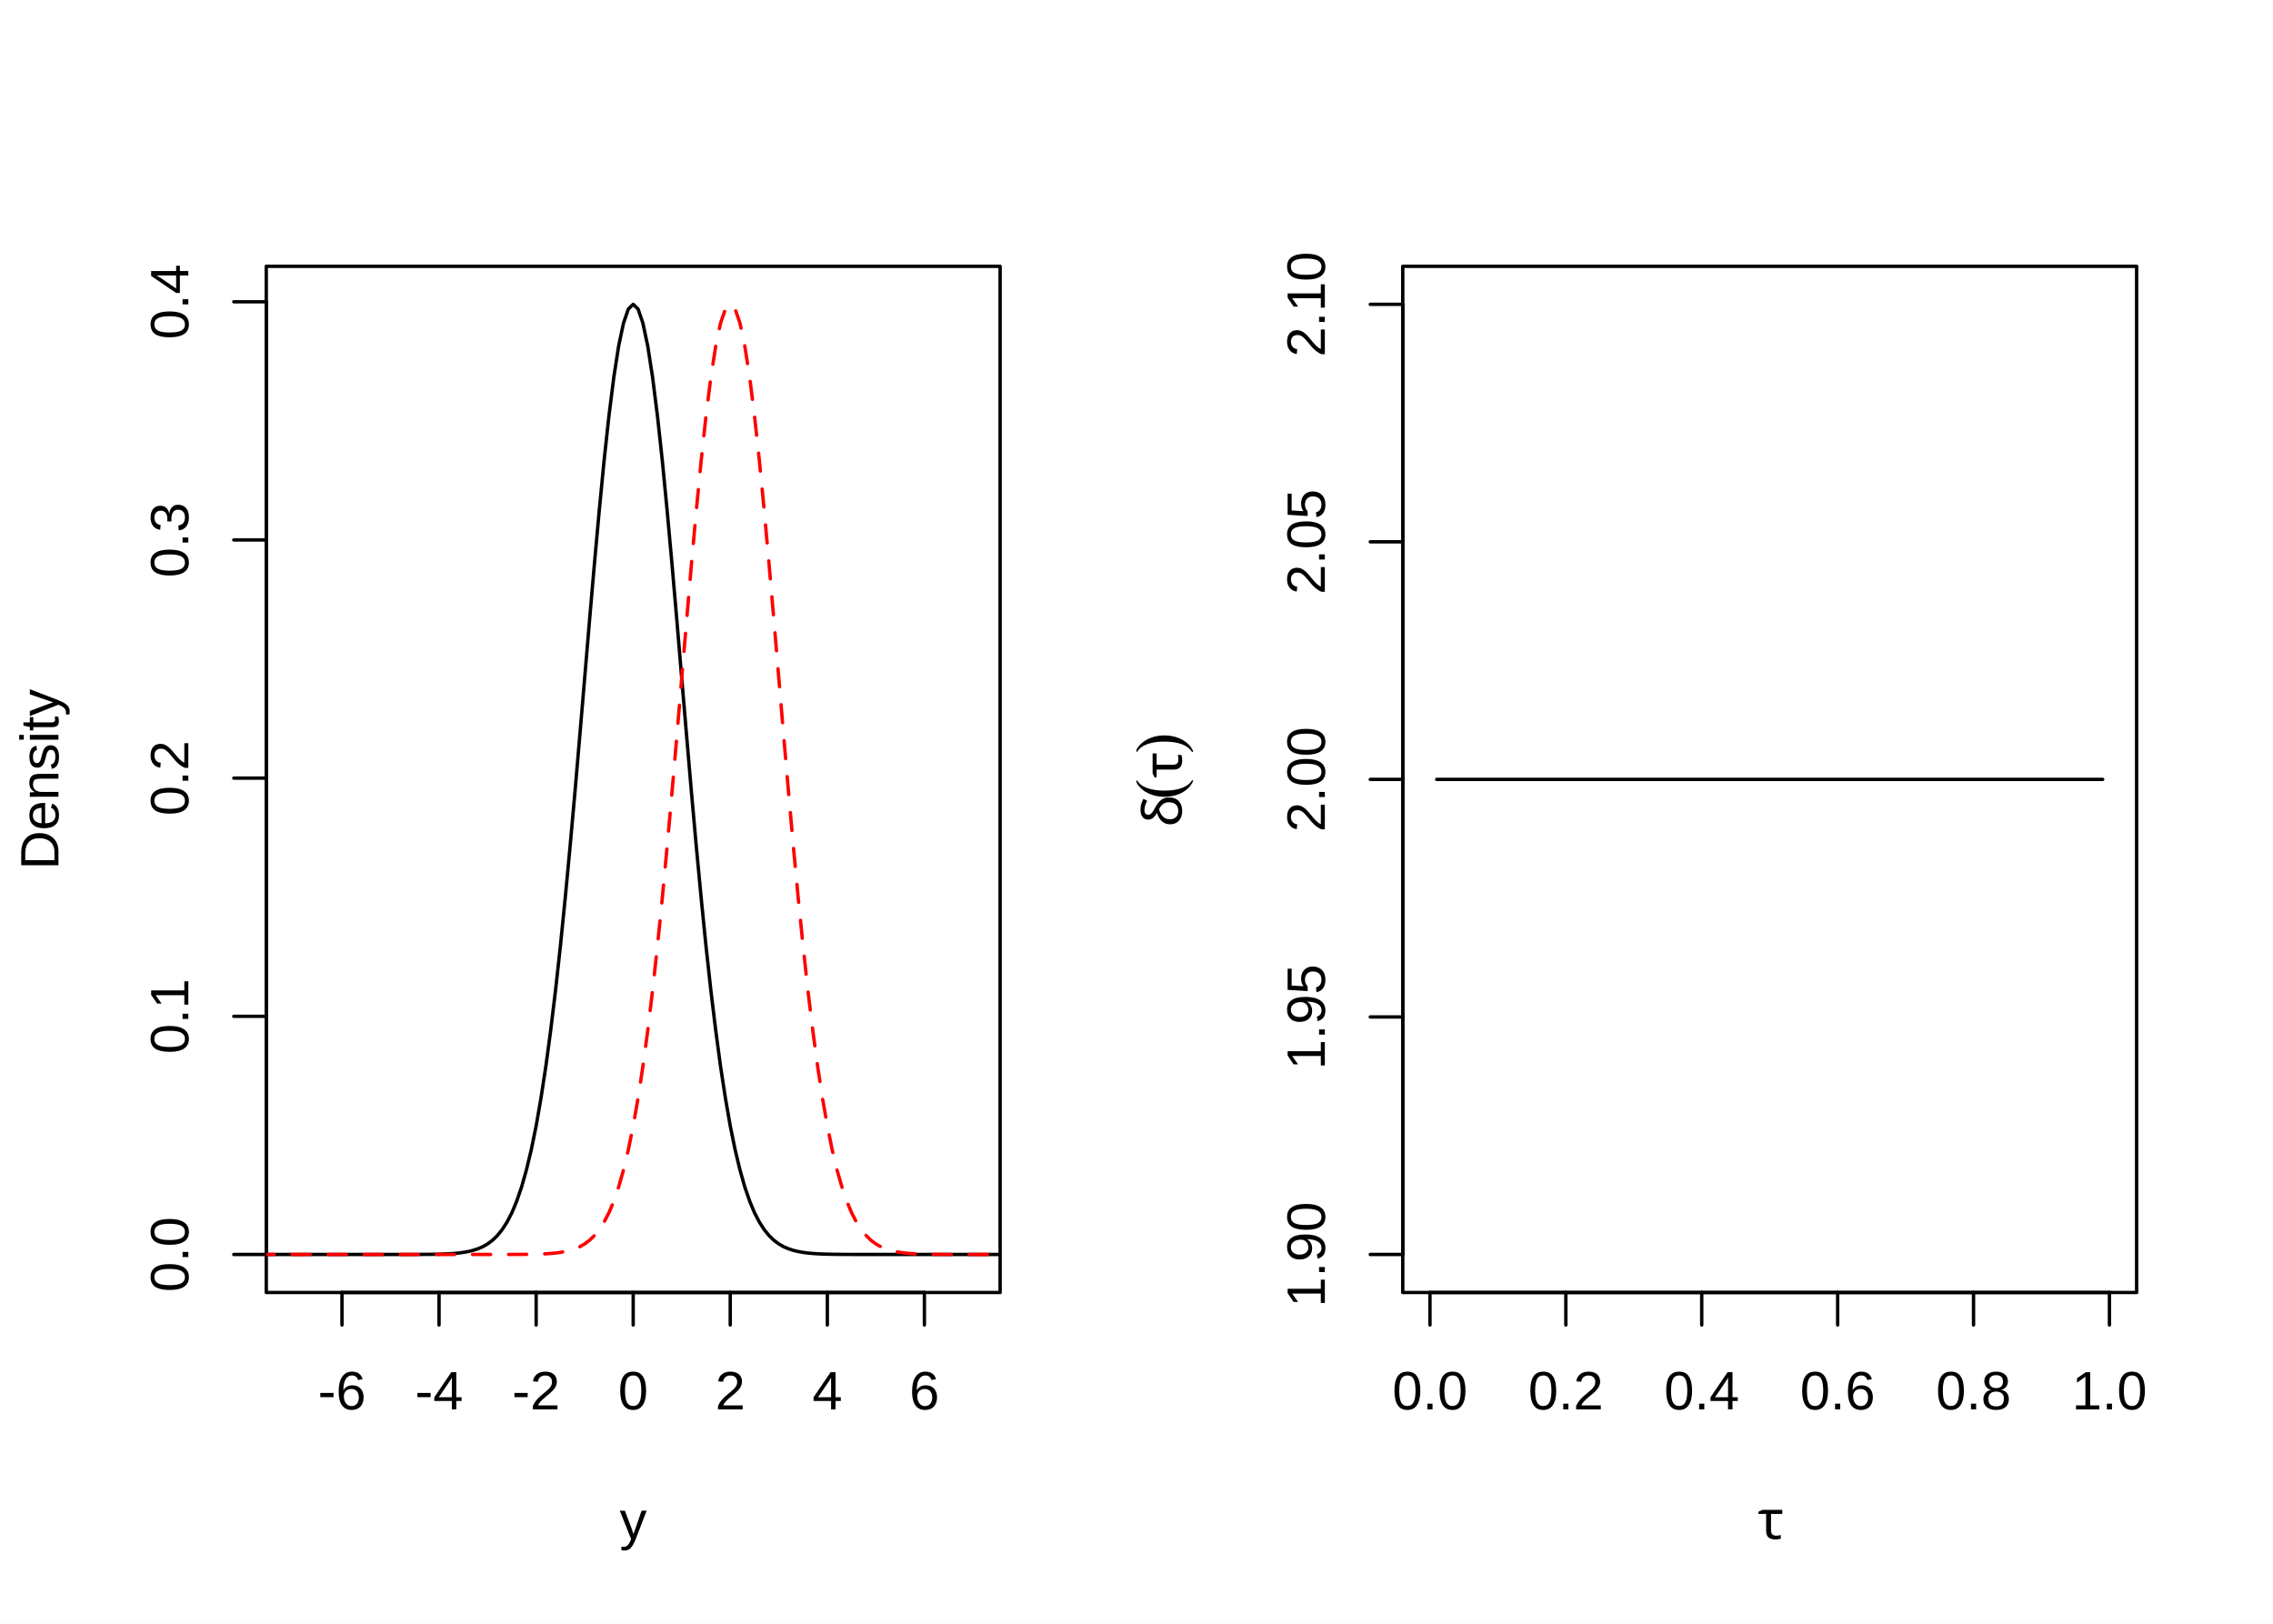
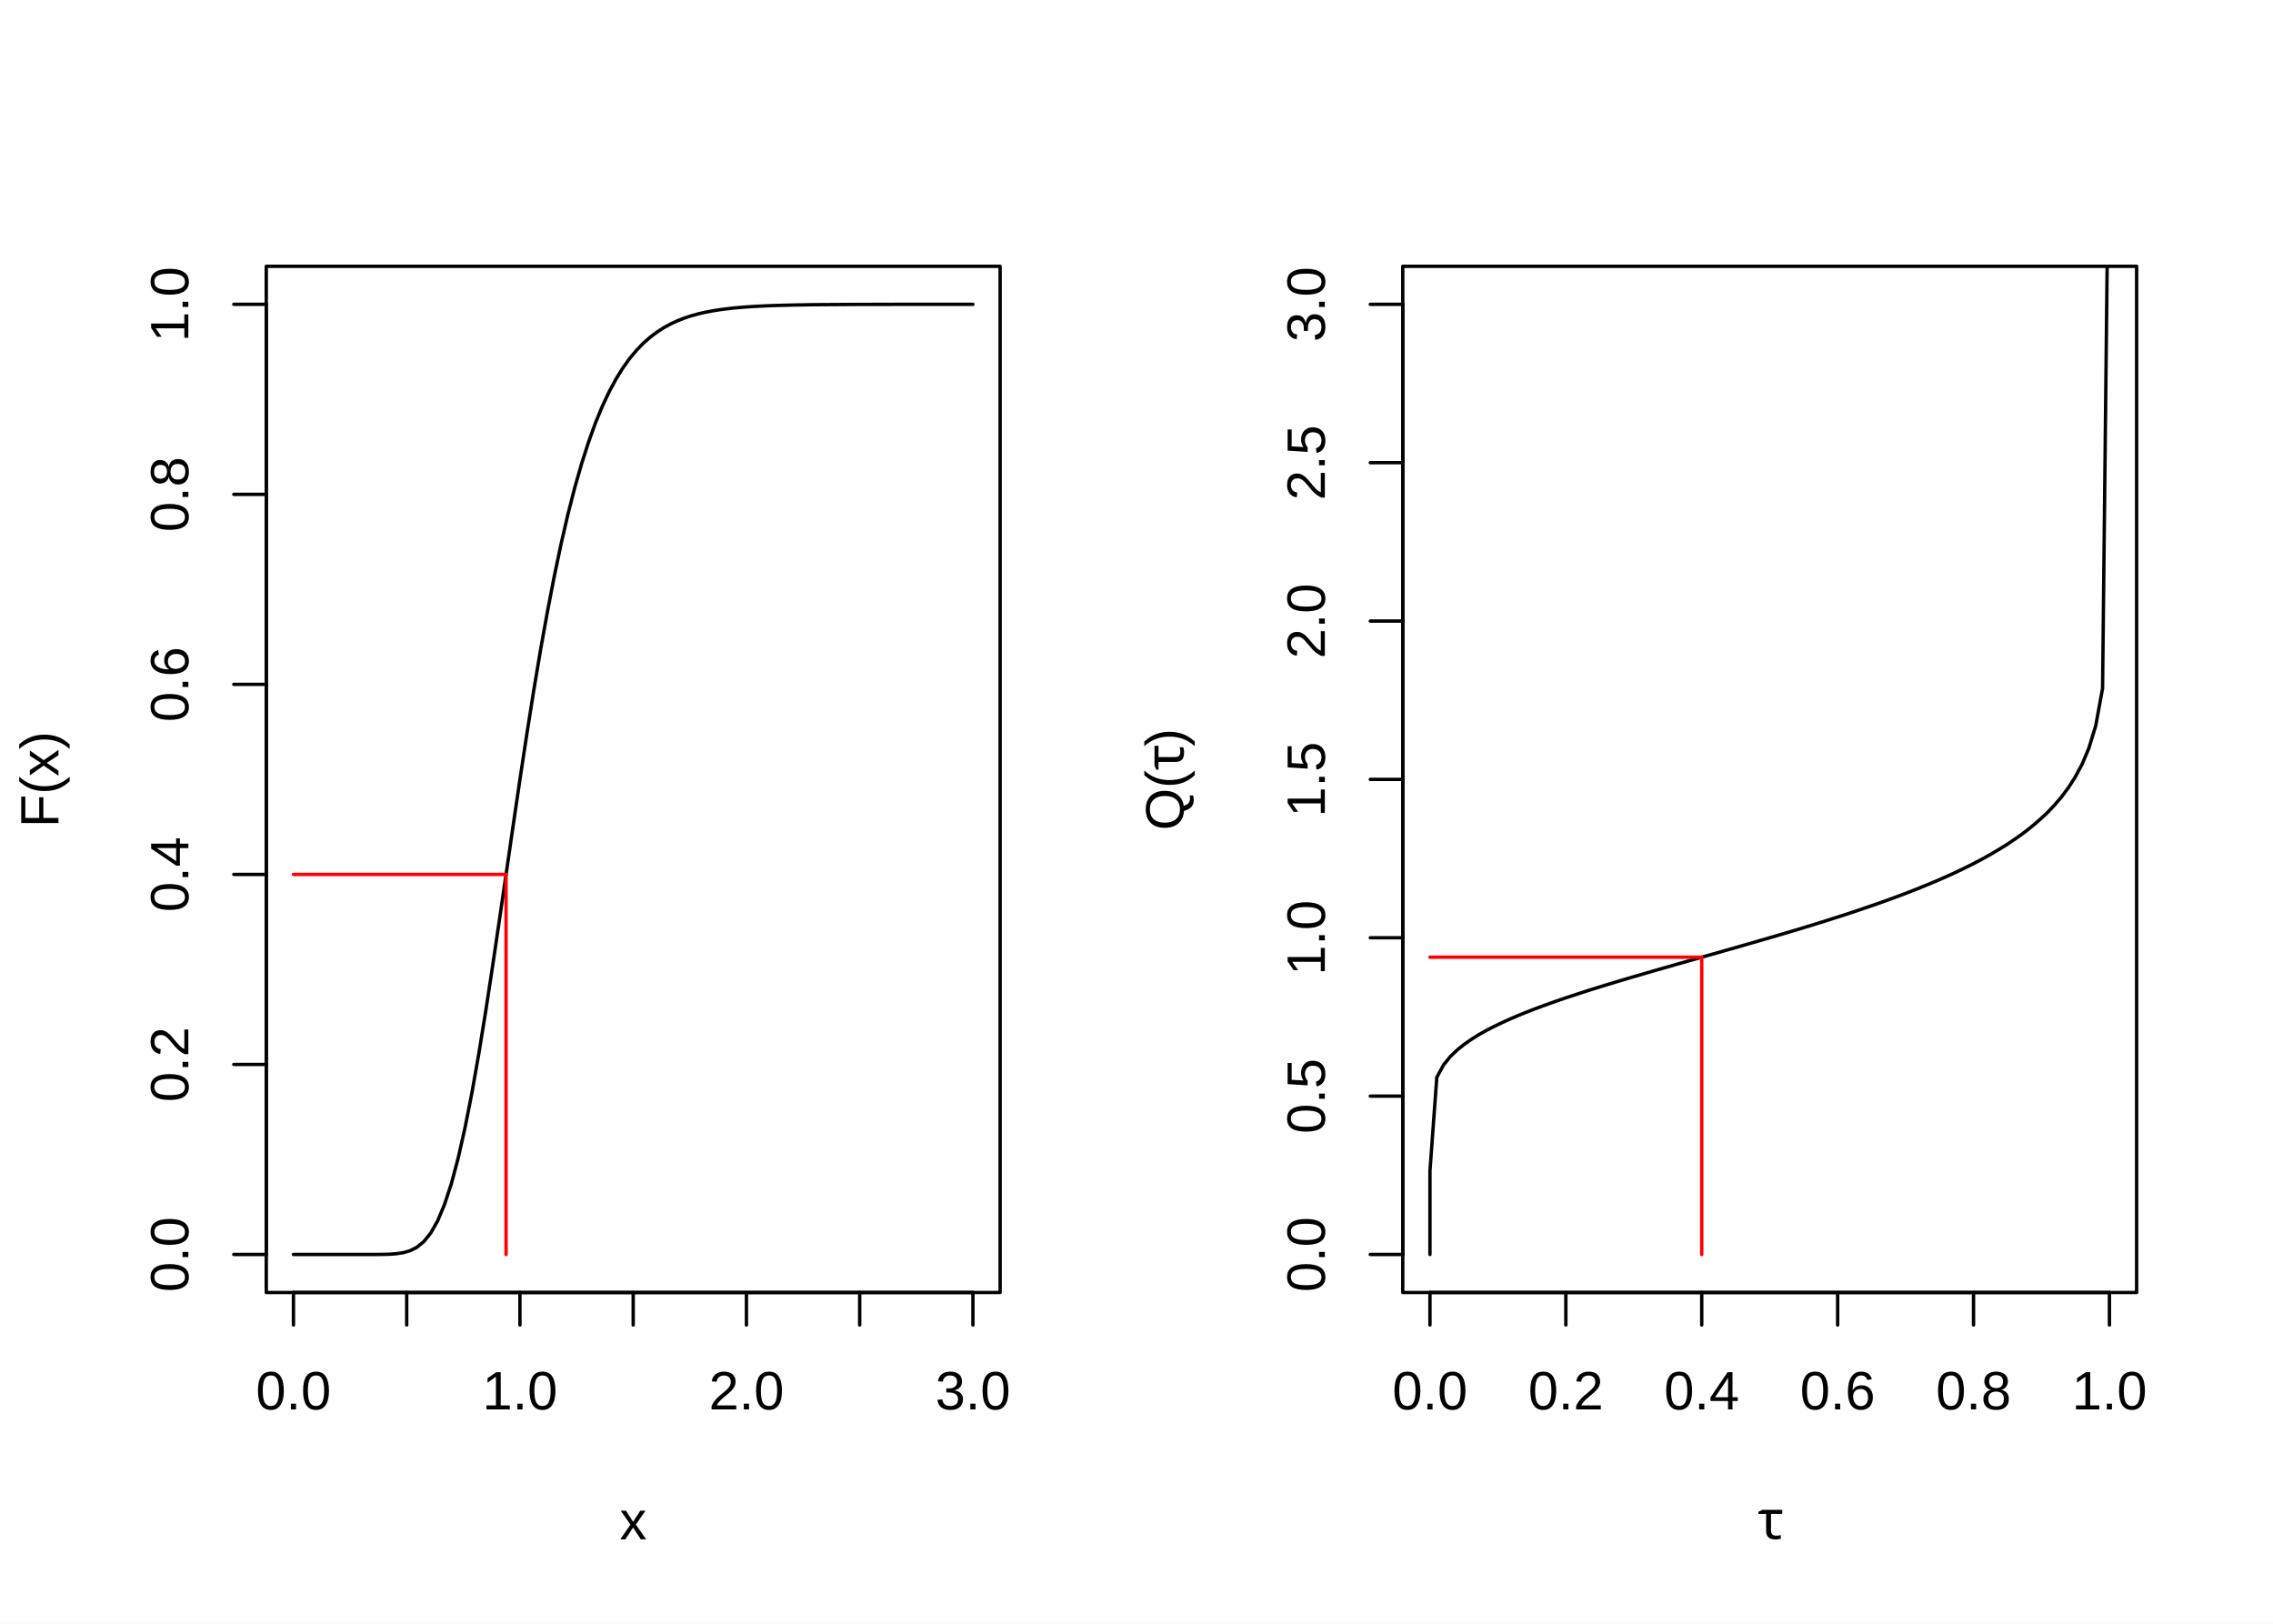
<svg xmlns="http://www.w3.org/2000/svg" viewBox="0 0 504.00 360.00">
  <defs>
    <style type="text/css">
    line, polyline, path, rect, circle {
      fill: none;
      stroke: #000000;
      stroke-linecap: round;
      stroke-linejoin: round;
      stroke-miterlimit: 10.00;
    }
  </style>
  </defs>
  <rect width="100%" height="100%" style="stroke: none; fill: #FFFFFF;" />
  <defs>
    <clipPath id="cpNTkuMDR8MjIxLjc2fDI4Ni41Nnw1OS4wNA==">
      <rect x="59.04" y="59.04" width="162.72" height="227.52" />
    </clipPath>
  </defs>
-   <polyline points="32.78,278.13 33.86,278.13 34.93,278.13 36.01,278.13 37.09,278.13 38.16,278.13 39.24,278.13 40.31,278.13 41.39,278.13 42.47,278.13 43.54,278.13 44.62,278.13 45.70,278.13 46.77,278.13 47.85,278.13 48.92,278.13 50.00,278.13 51.08,278.13 52.15,278.13 53.23,278.13 54.30,278.13 55.38,278.13 56.46,278.13 57.53,278.13 58.61,278.13 59.69,278.13 60.76,278.13 61.84,278.13 62.91,278.13 63.99,278.13 65.07,278.13 66.14,278.13 67.22,278.13 68.30,278.13 69.37,278.13 70.45,278.13 71.52,278.13 72.60,278.13 73.68,278.13 74.75,278.13 75.83,278.13 76.90,278.13 77.98,278.13 79.06,278.13 80.13,278.13 81.21,278.13 82.29,278.13 83.36,278.13 84.44,278.13 85.51,278.13 86.59,278.13 87.67,278.13 88.74,278.13 89.82,278.13 90.90,278.13 91.97,278.12 93.05,278.12 94.12,278.11 95.20,278.10 96.28,278.09 97.35,278.06 98.43,278.03 99.50,277.98 100.58,277.91 101.66,277.81 102.73,277.67 103.81,277.48 104.89,277.22 105.96,276.87 107.04,276.41 108.11,275.79 109.19,274.99 110.27,273.95 111.34,272.63 112.42,270.96 113.50,268.88 114.57,266.31 115.65,263.17 116.72,259.40 117.80,254.91 118.88,249.62 119.95,243.48 121.03,236.44 122.10,228.47 123.18,219.56 124.26,209.74 125.33,199.07 126.41,187.64 127.49,175.59 128.56,163.09 129.64,150.36 130.71,137.62 131.79,125.16 132.87,113.24 133.94,102.17 135.02,92.22 136.10,83.66 137.17,76.74 138.25,71.64 139.32,68.52 140.40,67.47 141.48,68.52 142.55,71.64 143.63,76.74 144.70,83.66 145.78,92.22 146.86,102.17 147.93,113.24 149.01,125.16 150.09,137.62 151.16,150.36 152.24,163.09 153.31,175.59 154.39,187.64 155.47,199.07 156.54,209.74 157.62,219.56 158.70,228.47 159.77,236.44 160.85,243.48 161.92,249.62 163.00,254.91 164.08,259.40 165.15,263.17 166.23,266.31 167.30,268.88 168.38,270.96 169.46,272.63 170.53,273.95 171.61,274.99 172.69,275.79 173.76,276.41 174.84,276.87 175.91,277.22 176.99,277.48 178.07,277.67 179.14,277.81 180.22,277.91 181.30,277.98 182.37,278.03 183.45,278.06 184.52,278.09 185.60,278.10 186.68,278.11 187.75,278.12 188.83,278.12 189.90,278.13 190.98,278.13 192.06,278.13 193.13,278.13 194.21,278.13 195.29,278.13 196.36,278.13 197.44,278.13 198.51,278.13 199.59,278.13 200.67,278.13 201.74,278.13 202.82,278.13 203.90,278.13 204.97,278.13 206.05,278.13 207.12,278.13 208.20,278.13 209.28,278.13 210.35,278.13 211.43,278.13 212.50,278.13 213.58,278.13 214.66,278.13 215.73,278.13 216.81,278.13 217.89,278.13 218.96,278.13 220.04,278.13 221.11,278.13 222.19,278.13 223.27,278.13 224.34,278.13 225.42,278.13 226.50,278.13 227.57,278.13 228.65,278.13 229.72,278.13 230.80,278.13 231.88,278.13 232.95,278.13 234.03,278.13 235.10,278.13 236.18,278.13 237.26,278.13 " style="stroke-width: 0.75;" clip-path="url(#cpNTkuMDR8MjIxLjc2fDI4Ni41Nnw1OS4wNA==)" />
+   <polyline points="65.07,278.13 66.59,278.13 68.11,278.13 69.63,278.13 71.15,278.13 72.68,278.13 74.20,278.13 75.72,278.13 77.24,278.13 78.76,278.13 80.29,278.13 81.81,278.13 83.33,278.13 84.85,278.11 86.37,278.07 87.89,277.96 89.42,277.73 90.94,277.29 92.46,276.52 93.98,275.27 95.50,273.38 97.03,270.70 98.55,267.09 100.07,262.47 101.59,256.78 103.11,250.03 104.64,242.29 106.16,233.67 107.68,224.30 109.20,214.38 110.72,204.08 112.25,193.60 113.77,183.12 115.29,172.80 116.81,162.79 118.33,153.20 119.85,144.13 121.38,135.64 122.90,127.77 124.42,120.55 125.94,113.98 127.46,108.05 128.99,102.72 130.51,97.98 132.03,93.78 133.55,90.09 135.07,86.85 136.60,84.02 138.12,81.57 139.64,79.45 141.16,77.63 142.68,76.06 144.20,74.73 145.73,73.58 147.25,72.61 148.77,71.79 150.29,71.09 151.81,70.50 153.34,70.00 154.86,69.58 156.38,69.23 157.90,68.94 159.42,68.69 160.95,68.49 162.47,68.31 163.99,68.17 165.51,68.05 167.03,67.95 168.55,67.87 170.08,67.80 171.60,67.74 173.12,67.70 174.64,67.66 176.16,67.62 177.69,67.60 179.21,67.57 180.73,67.55 182.25,67.54 183.77,67.53 185.30,67.52 186.82,67.51 188.34,67.50 189.86,67.49 191.38,67.49 192.91,67.49 194.43,67.48 195.95,67.48 197.47,67.48 198.99,67.47 200.51,67.47 202.04,67.47 203.56,67.47 205.08,67.47 206.60,67.47 208.12,67.47 209.65,67.47 211.17,67.47 212.69,67.47 214.21,67.47 215.73,67.47 " style="stroke-width: 0.75;" clip-path="url(#cpNTkuMDR8MjIxLjc2fDI4Ni41Nnw1OS4wNA==)" />
  <defs>
    <clipPath id="cpMHw1MDR8MzYwfDA=">
      <rect x="0.00" y="0.00" width="504.00" height="360.00" />
    </clipPath>
  </defs>
-   <line x1="75.83" y1="286.56" x2="204.97" y2="286.56" style="stroke-width: 0.75;" clip-path="url(#cpMHw1MDR8MzYwfDA=)" />
-   <line x1="75.83" y1="286.56" x2="75.83" y2="293.76" style="stroke-width: 0.75;" clip-path="url(#cpMHw1MDR8MzYwfDA=)" />
-   <line x1="97.35" y1="286.56" x2="97.35" y2="293.76" style="stroke-width: 0.75;" clip-path="url(#cpMHw1MDR8MzYwfDA=)" />
-   <line x1="118.88" y1="286.56" x2="118.88" y2="293.76" style="stroke-width: 0.75;" clip-path="url(#cpMHw1MDR8MzYwfDA=)" />
+   <line x1="65.07" y1="286.56" x2="215.73" y2="286.56" style="stroke-width: 0.75;" clip-path="url(#cpMHw1MDR8MzYwfDA=)" />
+   <line x1="65.07" y1="286.56" x2="65.07" y2="293.76" style="stroke-width: 0.75;" clip-path="url(#cpMHw1MDR8MzYwfDA=)" />
+   <line x1="90.18" y1="286.56" x2="90.18" y2="293.76" style="stroke-width: 0.75;" clip-path="url(#cpMHw1MDR8MzYwfDA=)" />
+   <line x1="115.29" y1="286.56" x2="115.29" y2="293.76" style="stroke-width: 0.75;" clip-path="url(#cpMHw1MDR8MzYwfDA=)" />
  <line x1="140.40" y1="286.56" x2="140.40" y2="293.76" style="stroke-width: 0.75;" clip-path="url(#cpMHw1MDR8MzYwfDA=)" />
-   <line x1="161.92" y1="286.56" x2="161.92" y2="293.76" style="stroke-width: 0.75;" clip-path="url(#cpMHw1MDR8MzYwfDA=)" />
-   <line x1="183.45" y1="286.56" x2="183.45" y2="293.76" style="stroke-width: 0.75;" clip-path="url(#cpMHw1MDR8MzYwfDA=)" />
-   <line x1="204.97" y1="286.56" x2="204.97" y2="293.76" style="stroke-width: 0.75;" clip-path="url(#cpMHw1MDR8MzYwfDA=)" />
+   <line x1="165.51" y1="286.56" x2="165.51" y2="293.76" style="stroke-width: 0.75;" clip-path="url(#cpMHw1MDR8MzYwfDA=)" />
+   <line x1="190.62" y1="286.56" x2="190.62" y2="293.76" style="stroke-width: 0.75;" clip-path="url(#cpMHw1MDR8MzYwfDA=)" />
+   <line x1="215.73" y1="286.56" x2="215.73" y2="293.76" style="stroke-width: 0.75;" clip-path="url(#cpMHw1MDR8MzYwfDA=)" />
  <g clip-path="url(#cpMHw1MDR8MzYwfDA=)">
-     <text x="70.49" y="312.48" style="font-size: 12.00px; font-family: Arial;" textLength="10.67px" lengthAdjust="spacingAndGlyphs">-6</text>
+     <text x="56.73" y="312.48" style="font-size: 12.00px; font-family: Arial;" textLength="16.68px" lengthAdjust="spacingAndGlyphs">0.0</text>
  </g>
  <g clip-path="url(#cpMHw1MDR8MzYwfDA=)">
-     <text x="92.02" y="312.48" style="font-size: 12.00px; font-family: Arial;" textLength="10.67px" lengthAdjust="spacingAndGlyphs">-4</text>
+     <text x="106.95" y="312.48" style="font-size: 12.00px; font-family: Arial;" textLength="16.68px" lengthAdjust="spacingAndGlyphs">1.0</text>
  </g>
  <g clip-path="url(#cpMHw1MDR8MzYwfDA=)">
-     <text x="113.54" y="312.48" style="font-size: 12.00px; font-family: Arial;" textLength="10.67px" lengthAdjust="spacingAndGlyphs">-2</text>
+     <text x="157.17" y="312.48" style="font-size: 12.00px; font-family: Arial;" textLength="16.68px" lengthAdjust="spacingAndGlyphs">2.0</text>
  </g>
  <g clip-path="url(#cpMHw1MDR8MzYwfDA=)">
-     <text x="137.06" y="312.48" style="font-size: 12.00px; font-family: Arial;" textLength="6.67px" lengthAdjust="spacingAndGlyphs">0</text>
+     <text x="207.39" y="312.48" style="font-size: 12.00px; font-family: Arial;" textLength="16.68px" lengthAdjust="spacingAndGlyphs">3.0</text>
  </g>
-   <g clip-path="url(#cpMHw1MDR8MzYwfDA=)">
-     <text x="158.59" y="312.48" style="font-size: 12.00px; font-family: Arial;" textLength="6.67px" lengthAdjust="spacingAndGlyphs">2</text>
-   </g>
-   <g clip-path="url(#cpMHw1MDR8MzYwfDA=)">
-     <text x="180.11" y="312.48" style="font-size: 12.00px; font-family: Arial;" textLength="6.67px" lengthAdjust="spacingAndGlyphs">4</text>
-   </g>
-   <g clip-path="url(#cpMHw1MDR8MzYwfDA=)">
-     <text x="201.63" y="312.48" style="font-size: 12.00px; font-family: Arial;" textLength="6.67px" lengthAdjust="spacingAndGlyphs">6</text>
-   </g>
-   <line x1="59.04" y1="278.13" x2="59.04" y2="66.91" style="stroke-width: 0.75;" clip-path="url(#cpMHw1MDR8MzYwfDA=)" />
+   <line x1="59.04" y1="278.13" x2="59.04" y2="67.47" style="stroke-width: 0.75;" clip-path="url(#cpMHw1MDR8MzYwfDA=)" />
  <line x1="59.04" y1="278.13" x2="51.84" y2="278.13" style="stroke-width: 0.75;" clip-path="url(#cpMHw1MDR8MzYwfDA=)" />
-   <line x1="59.04" y1="225.33" x2="51.84" y2="225.33" style="stroke-width: 0.75;" clip-path="url(#cpMHw1MDR8MzYwfDA=)" />
-   <line x1="59.04" y1="172.52" x2="51.84" y2="172.52" style="stroke-width: 0.75;" clip-path="url(#cpMHw1MDR8MzYwfDA=)" />
-   <line x1="59.04" y1="119.71" x2="51.84" y2="119.71" style="stroke-width: 0.75;" clip-path="url(#cpMHw1MDR8MzYwfDA=)" />
-   <line x1="59.04" y1="66.91" x2="51.84" y2="66.91" style="stroke-width: 0.75;" clip-path="url(#cpMHw1MDR8MzYwfDA=)" />
+   <line x1="59.04" y1="236.00" x2="51.84" y2="236.00" style="stroke-width: 0.75;" clip-path="url(#cpMHw1MDR8MzYwfDA=)" />
+   <line x1="59.04" y1="193.87" x2="51.84" y2="193.87" style="stroke-width: 0.75;" clip-path="url(#cpMHw1MDR8MzYwfDA=)" />
+   <line x1="59.04" y1="151.73" x2="51.84" y2="151.73" style="stroke-width: 0.75;" clip-path="url(#cpMHw1MDR8MzYwfDA=)" />
+   <line x1="59.04" y1="109.60" x2="51.84" y2="109.60" style="stroke-width: 0.75;" clip-path="url(#cpMHw1MDR8MzYwfDA=)" />
+   <line x1="59.04" y1="67.47" x2="51.84" y2="67.47" style="stroke-width: 0.75;" clip-path="url(#cpMHw1MDR8MzYwfDA=)" />
  <g clip-path="url(#cpMHw1MDR8MzYwfDA=)">
    <text transform="translate(41.76,286.47) rotate(-90)" style="font-size: 12.00px; font-family: Arial;" textLength="16.68px" lengthAdjust="spacingAndGlyphs">0.0</text>
  </g>
  <g clip-path="url(#cpMHw1MDR8MzYwfDA=)">
-     <text transform="translate(41.76,233.67) rotate(-90)" style="font-size: 12.00px; font-family: Arial;" textLength="16.68px" lengthAdjust="spacingAndGlyphs">0.1</text>
+     <text transform="translate(41.76,244.34) rotate(-90)" style="font-size: 12.00px; font-family: Arial;" textLength="16.68px" lengthAdjust="spacingAndGlyphs">0.2</text>
  </g>
  <g clip-path="url(#cpMHw1MDR8MzYwfDA=)">
-     <text transform="translate(41.76,180.86) rotate(-90)" style="font-size: 12.00px; font-family: Arial;" textLength="16.68px" lengthAdjust="spacingAndGlyphs">0.2</text>
+     <text transform="translate(41.76,202.21) rotate(-90)" style="font-size: 12.00px; font-family: Arial;" textLength="16.68px" lengthAdjust="spacingAndGlyphs">0.4</text>
  </g>
  <g clip-path="url(#cpMHw1MDR8MzYwfDA=)">
-     <text transform="translate(41.76,128.06) rotate(-90)" style="font-size: 12.00px; font-family: Arial;" textLength="16.68px" lengthAdjust="spacingAndGlyphs">0.3</text>
+     <text transform="translate(41.76,160.07) rotate(-90)" style="font-size: 12.00px; font-family: Arial;" textLength="16.68px" lengthAdjust="spacingAndGlyphs">0.6</text>
  </g>
  <g clip-path="url(#cpMHw1MDR8MzYwfDA=)">
-     <text transform="translate(41.76,75.25) rotate(-90)" style="font-size: 12.00px; font-family: Arial;" textLength="16.68px" lengthAdjust="spacingAndGlyphs">0.4</text>
+     <text transform="translate(41.76,117.94) rotate(-90)" style="font-size: 12.00px; font-family: Arial;" textLength="16.68px" lengthAdjust="spacingAndGlyphs">0.8</text>
+   </g>
+   <g clip-path="url(#cpMHw1MDR8MzYwfDA=)">
+     <text transform="translate(41.76,75.81) rotate(-90)" style="font-size: 12.00px; font-family: Arial;" textLength="16.68px" lengthAdjust="spacingAndGlyphs">1.0</text>
  </g>
  <polyline points="59.04,286.56 221.76,286.56 221.76,59.04 59.04,59.04 59.04,286.56 " style="stroke-width: 0.75;" clip-path="url(#cpMHw1MDR8MzYwfDA=)" />
  <defs>
    <clipPath id="cpMHwyNTJ8MzYwfDA=">
      <rect x="0.00" y="0.00" width="252.00" height="360.00" />
    </clipPath>
  </defs>
  <g clip-path="url(#cpMHwyNTJ8MzYwfDA=)">
-     <text x="137.40" y="341.28" style="font-size: 12.00px; font-family: Arial;" textLength="6.00px" lengthAdjust="spacingAndGlyphs">y</text>
+     <text x="137.40" y="341.28" style="font-size: 12.00px; font-family: Arial;" textLength="6.00px" lengthAdjust="spacingAndGlyphs">x</text>
  </g>
  <g clip-path="url(#cpMHwyNTJ8MzYwfDA=)">
-     <text transform="translate(12.96,192.81) rotate(-90)" style="font-size: 12.00px; font-family: Arial;" textLength="40.01px" lengthAdjust="spacingAndGlyphs">Density</text>
+     <text transform="translate(12.96,183.46) rotate(-90)" style="font-size: 12.00px; font-family: Arial;" textLength="21.32px" lengthAdjust="spacingAndGlyphs">F(x)</text>
  </g>
  <defs>
    <clipPath id="cpNTkuMDR8MjIxLjc2fDI4Ni41Nnw1OS4wNA==">
      <rect x="59.04" y="59.04" width="162.72" height="227.52" />
    </clipPath>
  </defs>
-   <polyline points="32.78,278.13 33.86,278.13 34.93,278.13 36.01,278.13 37.09,278.13 38.16,278.13 39.24,278.13 40.31,278.13 41.39,278.13 42.47,278.13 43.54,278.13 44.62,278.13 45.70,278.13 46.77,278.13 47.85,278.13 48.92,278.13 50.00,278.13 51.08,278.13 52.15,278.13 53.23,278.13 54.30,278.13 55.38,278.13 56.46,278.13 57.53,278.13 58.61,278.13 59.69,278.13 60.76,278.13 61.84,278.13 62.91,278.13 63.99,278.13 65.07,278.13 66.14,278.13 67.22,278.13 68.30,278.13 69.37,278.13 70.45,278.13 71.52,278.13 72.60,278.13 73.68,278.13 74.75,278.13 75.83,278.13 76.90,278.13 77.98,278.13 79.06,278.13 80.13,278.13 81.21,278.13 82.29,278.13 83.36,278.13 84.44,278.13 85.51,278.13 86.59,278.13 87.67,278.13 88.74,278.13 89.82,278.13 90.90,278.13 91.97,278.13 93.05,278.13 94.12,278.13 95.20,278.13 96.28,278.13 97.35,278.13 98.43,278.13 99.50,278.13 100.58,278.13 101.66,278.13 102.73,278.13 103.81,278.13 104.89,278.13 105.96,278.13 107.04,278.13 108.11,278.13 109.19,278.13 110.27,278.13 111.34,278.13 112.42,278.13 113.50,278.12 114.57,278.12 115.65,278.11 116.72,278.10 117.80,278.09 118.88,278.06 119.95,278.03 121.03,277.98 122.10,277.91 123.18,277.81 124.26,277.67 125.33,277.48 126.41,277.22 127.49,276.87 128.56,276.41 129.64,275.79 130.71,274.99 131.79,273.95 132.87,272.63 133.94,270.96 135.02,268.88 136.10,266.31 137.17,263.17 138.25,259.40 139.32,254.91 140.40,249.62 141.48,243.48 142.55,236.44 143.63,228.47 144.70,219.56 145.78,209.74 146.86,199.07 147.93,187.64 149.01,175.59 150.09,163.09 151.16,150.36 152.24,137.62 153.31,125.16 154.39,113.24 155.47,102.17 156.54,92.22 157.62,83.66 158.70,76.74 159.77,71.64 160.85,68.52 161.92,67.47 163.00,68.52 164.08,71.64 165.15,76.74 166.23,83.66 167.30,92.22 168.38,102.17 169.46,113.24 170.53,125.16 171.61,137.62 172.69,150.36 173.76,163.09 174.84,175.59 175.91,187.64 176.99,199.07 178.07,209.74 179.14,219.56 180.22,228.47 181.30,236.44 182.37,243.48 183.45,249.62 184.52,254.91 185.60,259.40 186.68,263.17 187.75,266.31 188.83,268.88 189.90,270.96 190.98,272.63 192.06,273.95 193.13,274.99 194.21,275.79 195.29,276.41 196.36,276.87 197.44,277.22 198.51,277.48 199.59,277.67 200.67,277.81 201.74,277.91 202.82,277.98 203.90,278.03 204.97,278.06 206.05,278.09 207.12,278.10 208.20,278.11 209.28,278.12 210.35,278.12 211.43,278.13 212.50,278.13 213.58,278.13 214.66,278.13 215.73,278.13 216.81,278.13 217.89,278.13 218.96,278.13 220.04,278.13 221.11,278.13 222.19,278.13 223.27,278.13 224.34,278.13 225.42,278.13 226.50,278.13 227.57,278.13 228.65,278.13 229.72,278.13 230.80,278.13 231.88,278.13 232.95,278.13 234.03,278.13 235.10,278.13 236.18,278.13 237.26,278.13 " style="stroke-width: 0.75; stroke: #FF0000; stroke-dasharray: 4.00,4.00;" clip-path="url(#cpNTkuMDR8MjIxLjc2fDI4Ni41Nnw1OS4wNA==)" />
+   <line x1="112.21" y1="278.13" x2="112.21" y2="193.87" style="stroke-width: 0.75; stroke: #FF0000;" clip-path="url(#cpNTkuMDR8MjIxLjc2fDI4Ni41Nnw1OS4wNA==)" />
+   <line x1="65.07" y1="193.87" x2="112.21" y2="193.87" style="stroke-width: 0.75; stroke: #FF0000;" clip-path="url(#cpNTkuMDR8MjIxLjc2fDI4Ni41Nnw1OS4wNA==)" />
  <defs>
    <clipPath id="cpMzExLjA0fDQ3My43NnwyODYuNTZ8NTkuMDQ=">
      <rect x="311.04" y="59.04" width="162.72" height="227.52" />
    </clipPath>
  </defs>
-   <polyline points="318.57,172.80 320.08,172.80 321.59,172.80 323.09,172.80 324.60,172.80 326.11,172.80 327.61,172.80 329.12,172.80 330.63,172.80 332.13,172.80 333.64,172.80 335.15,172.80 336.65,172.80 338.16,172.80 339.67,172.80 341.17,172.80 342.68,172.80 344.19,172.80 345.69,172.80 347.20,172.80 348.71,172.80 350.21,172.80 351.72,172.80 353.23,172.80 354.73,172.80 356.24,172.80 357.75,172.80 359.25,172.80 360.76,172.80 362.27,172.80 363.77,172.80 365.28,172.80 366.79,172.80 368.29,172.80 369.80,172.80 371.31,172.80 372.81,172.80 374.32,172.80 375.83,172.80 377.33,172.80 378.84,172.80 380.35,172.80 381.85,172.80 383.36,172.80 384.87,172.80 386.37,172.80 387.88,172.80 389.39,172.80 390.89,172.80 392.40,172.80 393.91,172.80 395.41,172.80 396.92,172.80 398.43,172.80 399.93,172.80 401.44,172.80 402.95,172.80 404.45,172.80 405.96,172.80 407.47,172.80 408.97,172.80 410.48,172.80 411.99,172.80 413.49,172.80 415.00,172.80 416.51,172.80 418.01,172.80 419.52,172.80 421.03,172.80 422.53,172.80 424.04,172.80 425.55,172.80 427.05,172.80 428.56,172.80 430.07,172.80 431.57,172.80 433.08,172.80 434.59,172.80 436.09,172.80 437.60,172.80 439.11,172.80 440.61,172.80 442.12,172.80 443.63,172.80 445.13,172.80 446.64,172.80 448.15,172.80 449.65,172.80 451.16,172.80 452.67,172.80 454.17,172.80 455.68,172.80 457.19,172.80 458.69,172.80 460.20,172.80 461.71,172.80 463.21,172.80 464.72,172.80 466.23,172.80 " style="stroke-width: 0.75;" clip-path="url(#cpMzExLjA0fDQ3My43NnwyODYuNTZ8NTkuMDQ=)" />
+   <polyline points="317.07,278.13 317.07,259.59 318.59,238.84 320.11,236.07 321.63,234.20 323.15,232.75 324.68,231.53 326.20,230.47 327.72,229.51 329.24,228.64 330.76,227.84 332.29,227.09 333.81,226.38 335.33,225.71 336.85,225.06 338.37,224.45 339.89,223.85 341.42,223.28 342.94,222.72 344.46,222.18 345.98,221.65 347.50,221.13 349.03,220.63 350.55,220.13 352.07,219.64 353.59,219.16 355.11,218.69 356.64,218.22 358.16,217.76 359.68,217.31 361.20,216.85 362.72,216.41 364.25,215.96 365.77,215.52 367.29,215.08 368.81,214.64 370.33,214.21 371.85,213.77 373.38,213.34 374.90,212.91 376.42,212.48 377.94,212.05 379.46,211.62 380.99,211.19 382.51,210.75 384.03,210.32 385.55,209.89 387.07,209.45 388.60,209.01 390.12,208.57 391.64,208.13 393.16,207.69 394.68,207.24 396.20,206.79 397.73,206.34 399.25,205.88 400.77,205.42 402.29,204.95 403.81,204.48 405.34,204.00 406.86,203.51 408.38,203.03 409.90,202.53 411.42,202.03 412.95,201.51 414.47,200.99 415.99,200.47 417.51,199.93 419.03,199.38 420.55,198.82 422.08,198.25 423.60,197.66 425.12,197.07 426.64,196.45 428.16,195.82 429.69,195.18 431.21,194.51 432.73,193.83 434.25,193.12 435.77,192.38 437.30,191.62 438.82,190.83 440.34,190.01 441.86,189.14 443.38,188.24 444.91,187.29 446.43,186.28 447.95,185.22 449.47,184.08 450.99,182.85 452.51,181.53 454.04,180.09 455.56,178.49 457.08,176.71 458.60,174.68 460.12,172.32 461.65,169.48 463.17,165.88 464.69,160.91 466.21,152.63 467.73,12.17 " style="stroke-width: 0.75;" clip-path="url(#cpMzExLjA0fDQ3My43NnwyODYuNTZ8NTkuMDQ=)" />
  <defs>
    <clipPath id="cpMHw1MDR8MzYwfDA=">
      <rect x="0.00" y="0.00" width="504.00" height="360.00" />
    </clipPath>
  </defs>
  <line x1="317.07" y1="286.56" x2="467.73" y2="286.56" style="stroke-width: 0.75;" clip-path="url(#cpMHw1MDR8MzYwfDA=)" />
  <line x1="317.07" y1="286.56" x2="317.07" y2="293.76" style="stroke-width: 0.75;" clip-path="url(#cpMHw1MDR8MzYwfDA=)" />
  <line x1="347.20" y1="286.56" x2="347.20" y2="293.76" style="stroke-width: 0.75;" clip-path="url(#cpMHw1MDR8MzYwfDA=)" />
  <line x1="377.33" y1="286.56" x2="377.33" y2="293.76" style="stroke-width: 0.75;" clip-path="url(#cpMHw1MDR8MzYwfDA=)" />
  <line x1="407.47" y1="286.56" x2="407.47" y2="293.76" style="stroke-width: 0.75;" clip-path="url(#cpMHw1MDR8MzYwfDA=)" />
  <line x1="437.60" y1="286.56" x2="437.60" y2="293.76" style="stroke-width: 0.75;" clip-path="url(#cpMHw1MDR8MzYwfDA=)" />
  <line x1="467.73" y1="286.56" x2="467.73" y2="293.76" style="stroke-width: 0.75;" clip-path="url(#cpMHw1MDR8MzYwfDA=)" />
  <g clip-path="url(#cpMHw1MDR8MzYwfDA=)">
    <text x="308.73" y="312.48" style="font-size: 12.00px; font-family: Arial;" textLength="16.68px" lengthAdjust="spacingAndGlyphs">0.0</text>
  </g>
  <g clip-path="url(#cpMHw1MDR8MzYwfDA=)">
    <text x="338.86" y="312.48" style="font-size: 12.00px; font-family: Arial;" textLength="16.68px" lengthAdjust="spacingAndGlyphs">0.2</text>
  </g>
  <g clip-path="url(#cpMHw1MDR8MzYwfDA=)">
    <text x="368.99" y="312.48" style="font-size: 12.00px; font-family: Arial;" textLength="16.68px" lengthAdjust="spacingAndGlyphs">0.4</text>
  </g>
  <g clip-path="url(#cpMHw1MDR8MzYwfDA=)">
    <text x="399.13" y="312.48" style="font-size: 12.00px; font-family: Arial;" textLength="16.68px" lengthAdjust="spacingAndGlyphs">0.6</text>
  </g>
  <g clip-path="url(#cpMHw1MDR8MzYwfDA=)">
    <text x="429.26" y="312.48" style="font-size: 12.00px; font-family: Arial;" textLength="16.68px" lengthAdjust="spacingAndGlyphs">0.8</text>
  </g>
  <g clip-path="url(#cpMHw1MDR8MzYwfDA=)">
    <text x="459.39" y="312.48" style="font-size: 12.00px; font-family: Arial;" textLength="16.68px" lengthAdjust="spacingAndGlyphs">1.0</text>
  </g>
  <line x1="311.04" y1="278.13" x2="311.04" y2="67.47" style="stroke-width: 0.75;" clip-path="url(#cpMHw1MDR8MzYwfDA=)" />
  <line x1="311.04" y1="278.13" x2="303.84" y2="278.13" style="stroke-width: 0.75;" clip-path="url(#cpMHw1MDR8MzYwfDA=)" />
-   <line x1="311.04" y1="225.47" x2="303.84" y2="225.47" style="stroke-width: 0.75;" clip-path="url(#cpMHw1MDR8MzYwfDA=)" />
+   <line x1="311.04" y1="243.02" x2="303.84" y2="243.02" style="stroke-width: 0.75;" clip-path="url(#cpMHw1MDR8MzYwfDA=)" />
+   <line x1="311.04" y1="207.91" x2="303.84" y2="207.91" style="stroke-width: 0.75;" clip-path="url(#cpMHw1MDR8MzYwfDA=)" />
  <line x1="311.04" y1="172.80" x2="303.84" y2="172.80" style="stroke-width: 0.75;" clip-path="url(#cpMHw1MDR8MzYwfDA=)" />
-   <line x1="311.04" y1="120.13" x2="303.84" y2="120.13" style="stroke-width: 0.75;" clip-path="url(#cpMHw1MDR8MzYwfDA=)" />
+   <line x1="311.04" y1="137.69" x2="303.84" y2="137.69" style="stroke-width: 0.75;" clip-path="url(#cpMHw1MDR8MzYwfDA=)" />
+   <line x1="311.04" y1="102.58" x2="303.84" y2="102.58" style="stroke-width: 0.75;" clip-path="url(#cpMHw1MDR8MzYwfDA=)" />
  <line x1="311.04" y1="67.47" x2="303.84" y2="67.47" style="stroke-width: 0.75;" clip-path="url(#cpMHw1MDR8MzYwfDA=)" />
  <g clip-path="url(#cpMHw1MDR8MzYwfDA=)">
-     <text transform="translate(293.76,289.81) rotate(-90)" style="font-size: 12.00px; font-family: Arial;" textLength="23.36px" lengthAdjust="spacingAndGlyphs">1.90</text>
+     <text transform="translate(293.76,286.47) rotate(-90)" style="font-size: 12.00px; font-family: Arial;" textLength="16.68px" lengthAdjust="spacingAndGlyphs">0.0</text>
  </g>
  <g clip-path="url(#cpMHw1MDR8MzYwfDA=)">
-     <text transform="translate(293.76,237.14) rotate(-90)" style="font-size: 12.00px; font-family: Arial;" textLength="23.36px" lengthAdjust="spacingAndGlyphs">1.95</text>
+     <text transform="translate(293.76,251.36) rotate(-90)" style="font-size: 12.00px; font-family: Arial;" textLength="16.68px" lengthAdjust="spacingAndGlyphs">0.5</text>
  </g>
  <g clip-path="url(#cpMHw1MDR8MzYwfDA=)">
-     <text transform="translate(293.76,184.48) rotate(-90)" style="font-size: 12.00px; font-family: Arial;" textLength="23.36px" lengthAdjust="spacingAndGlyphs">2.00</text>
+     <text transform="translate(293.76,216.25) rotate(-90)" style="font-size: 12.00px; font-family: Arial;" textLength="16.68px" lengthAdjust="spacingAndGlyphs">1.0</text>
  </g>
  <g clip-path="url(#cpMHw1MDR8MzYwfDA=)">
-     <text transform="translate(293.76,131.81) rotate(-90)" style="font-size: 12.00px; font-family: Arial;" textLength="23.36px" lengthAdjust="spacingAndGlyphs">2.05</text>
+     <text transform="translate(293.76,181.14) rotate(-90)" style="font-size: 12.00px; font-family: Arial;" textLength="16.68px" lengthAdjust="spacingAndGlyphs">1.5</text>
  </g>
  <g clip-path="url(#cpMHw1MDR8MzYwfDA=)">
-     <text transform="translate(293.76,79.14) rotate(-90)" style="font-size: 12.00px; font-family: Arial;" textLength="23.36px" lengthAdjust="spacingAndGlyphs">2.10</text>
+     <text transform="translate(293.76,146.03) rotate(-90)" style="font-size: 12.00px; font-family: Arial;" textLength="16.68px" lengthAdjust="spacingAndGlyphs">2.0</text>
+   </g>
+   <g clip-path="url(#cpMHw1MDR8MzYwfDA=)">
+     <text transform="translate(293.76,110.92) rotate(-90)" style="font-size: 12.00px; font-family: Arial;" textLength="16.68px" lengthAdjust="spacingAndGlyphs">2.5</text>
+   </g>
+   <g clip-path="url(#cpMHw1MDR8MzYwfDA=)">
+     <text transform="translate(293.76,75.81) rotate(-90)" style="font-size: 12.00px; font-family: Arial;" textLength="16.68px" lengthAdjust="spacingAndGlyphs">3.0</text>
  </g>
  <polyline points="311.04,286.56 473.76,286.56 473.76,59.04 311.04,59.04 311.04,286.56 " style="stroke-width: 0.75;" clip-path="url(#cpMHw1MDR8MzYwfDA=)" />
  <defs>
    <clipPath id="cpMjUyfDUwNHwzNjB8MA==">
      <rect x="252.00" y="0.00" width="252.00" height="360.00" />
    </clipPath>
  </defs>
  <g clip-path="url(#cpMjUyfDUwNHwzNjB8MA==)">
    <text x="389.77" y="341.19" style="font-size: 12.00px; font-family: Symbol;" textLength="5.27px" lengthAdjust="spacingAndGlyphs">τ</text>
  </g>
  <g clip-path="url(#cpMjUyfDUwNHwzNjB8MA==)">
-     <text transform="translate(262.01,183.39) rotate(-90)" style="font-size: 12.00px; font-family: Symbol;" textLength="5.93px" lengthAdjust="spacingAndGlyphs">δ</text>
+     <text transform="translate(262.43,184.10) rotate(-90)" style="font-size: 12.00px; font-family: Arial;" textLength="13.33px" lengthAdjust="spacingAndGlyphs">Q(</text>
  </g>
  <g clip-path="url(#cpMjUyfDUwNHwzNjB8MA==)">
-     <text transform="translate(262.01,177.46) rotate(-90)" style="font-size: 15.00px; font-family: Symbol;" textLength="5.00px" lengthAdjust="spacingAndGlyphs">(</text>
+     <text transform="translate(262.43,170.77) rotate(-90)" style="font-size: 12.00px; font-family: Symbol;" textLength="5.27px" lengthAdjust="spacingAndGlyphs">τ</text>
  </g>
  <g clip-path="url(#cpMjUyfDUwNHwzNjB8MA==)">
-     <text transform="translate(262.01,172.47) rotate(-90)" style="font-size: 12.00px; font-family: Symbol;" textLength="5.27px" lengthAdjust="spacingAndGlyphs">τ</text>
+     <text transform="translate(262.43,165.50) rotate(-90)" style="font-size: 12.00px; font-family: Arial;" textLength="4.00px" lengthAdjust="spacingAndGlyphs">)</text>
  </g>
-   <g clip-path="url(#cpMjUyfDUwNHwzNjB8MA==)">
-     <text transform="translate(262.01,167.20) rotate(-90)" style="font-size: 15.00px; font-family: Symbol;" textLength="5.00px" lengthAdjust="spacingAndGlyphs">)</text>
-   </g>
+   <defs>
+     <clipPath id="cpMzExLjA0fDQ3My43NnwyODYuNTZ8NTkuMDQ=">
+       <rect x="311.04" y="59.04" width="162.72" height="227.52" />
+     </clipPath>
+   </defs>
+   <line x1="377.33" y1="278.13" x2="377.33" y2="212.22" style="stroke-width: 0.75; stroke: #FF0000;" clip-path="url(#cpMzExLjA0fDQ3My43NnwyODYuNTZ8NTkuMDQ=)" />
+   <line x1="317.07" y1="212.22" x2="377.33" y2="212.22" style="stroke-width: 0.75; stroke: #FF0000;" clip-path="url(#cpMzExLjA0fDQ3My43NnwyODYuNTZ8NTkuMDQ=)" />
</svg>
